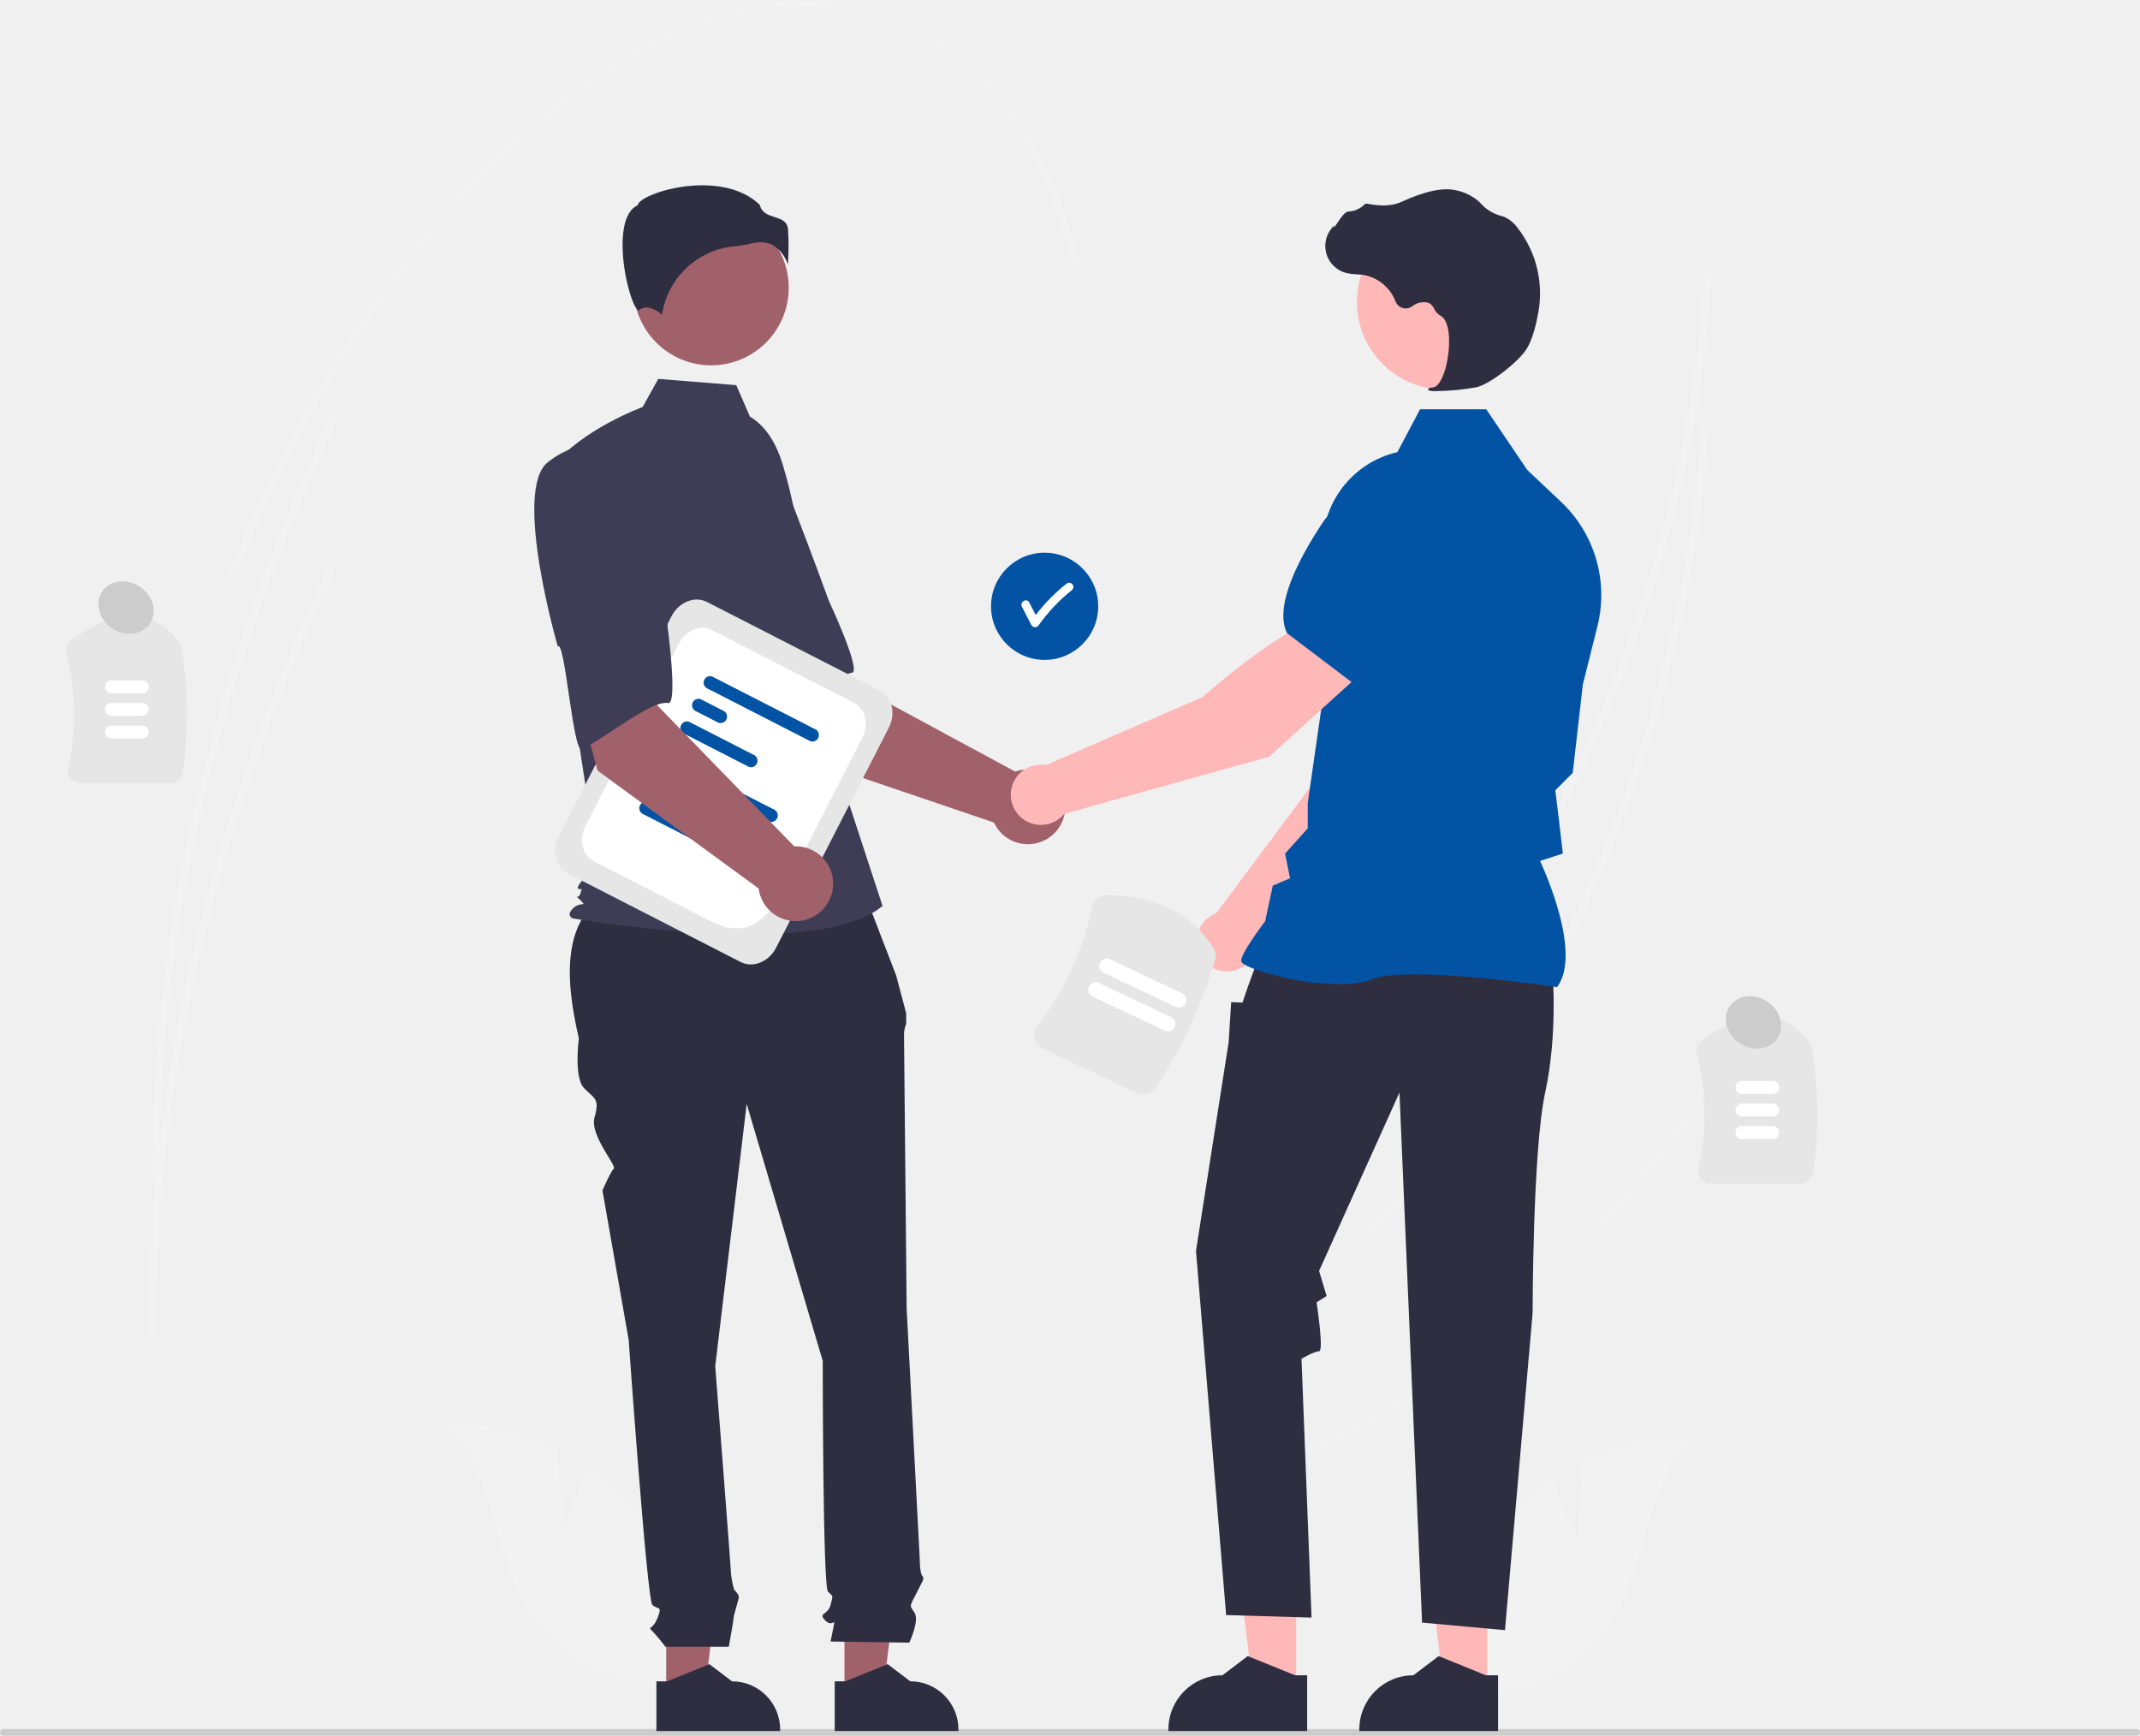
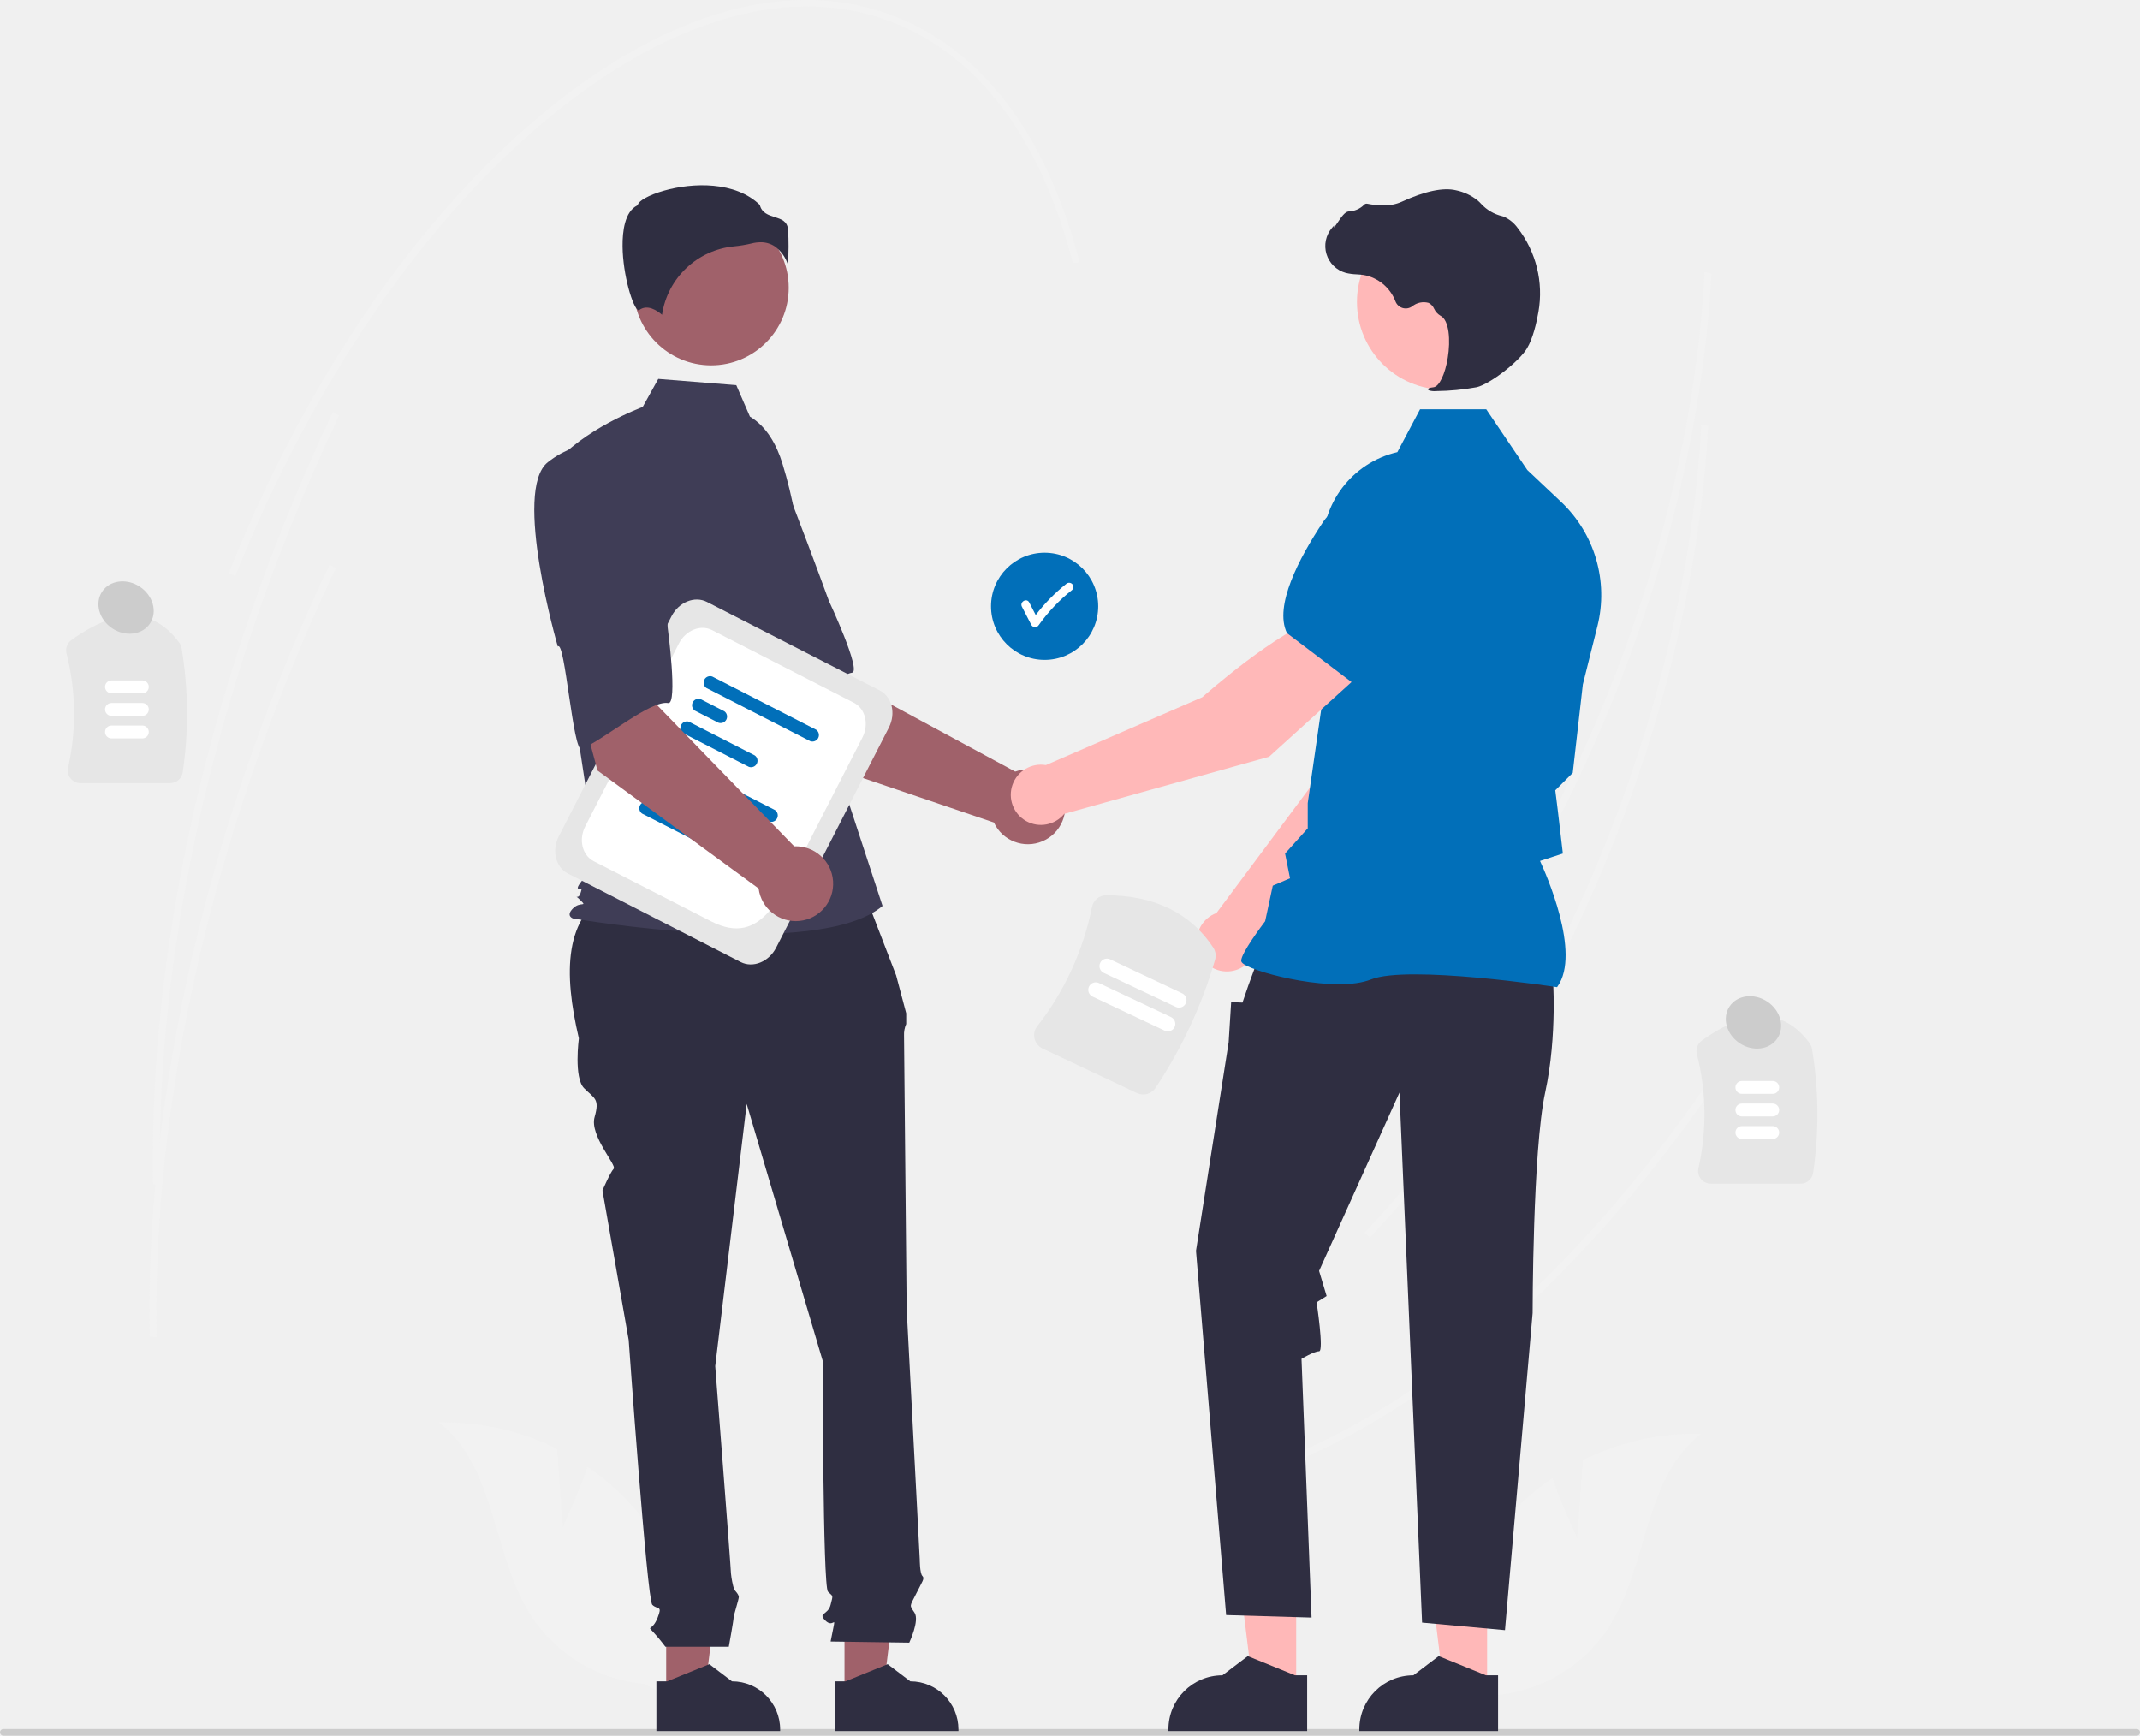
<svg xmlns="http://www.w3.org/2000/svg" width="758.67" height="615.326" viewBox="0 0 758.67 615.326" role="img" artist="Katerina Limpitsouni" source="https://undraw.co/">
  <path d="M826.33,254.42c-3.941,43.423-15.169,89.211-32.778,133.39-21.775,54.633-51.526,102.754-86.037,139.159l-1.915-1.67c34.344-36.231,63.959-84.139,85.643-138.546,19.597-49.167,31.254-100.332,33.724-147.942l2.447.41Q827.027,246.764,826.33,254.42Z" transform="translate(-220.665 -142.3368)" fill="#f2f2f2" />
  <path d="M842.027,506.615c-48.472,77.116-107.28,132.216-165.59,155.148l-1.18-2.163C733.164,636.826,791.627,582.009,839.878,505.245Z" transform="translate(-220.665 -142.3368)" fill="#f2f2f2" />
  <path d="M825.154,308.484c-3.941,43.423-15.169,89.211-32.778,133.39C770.601,496.506,740.85,544.627,706.34,581.033l-1.915-1.67c34.344-36.231,63.959-84.139,85.643-138.546,19.597-49.167,31.254-100.332,33.724-147.942l2.447.41Q825.85,300.827,825.154,308.484Z" transform="translate(-220.665 -142.3368)" fill="#f2f2f2" />
  <path d="M280.991,419.965H249.187a4.501,4.501,0,0,1-3.535-1.703,4.408,4.408,0,0,1-.863-3.746,86.49,86.49,0,0,0-.555-40.536,4.509,4.509,0,0,1,1.75-4.738c16.354-11.762,29.232-11.42,38.279,1.016a4.519,4.519,0,0,1,.791,1.91,141.54,141.54,0,0,1,.396,43.925A4.491,4.491,0,0,1,280.991,419.965Z" transform="translate(-220.665 -142.3368)" fill="#e6e6e6" />
  <path d="M271.131,388.116H260.19a2.281,2.281,0,0,1,0-4.562h10.941a2.281,2.281,0,0,1,0,4.562Z" transform="translate(-220.665 -142.3368)" fill="#fff" />
  <path d="M271.131,396.116H260.19a2.281,2.281,0,0,1,0-4.562h10.941a2.281,2.281,0,0,1,0,4.562Z" transform="translate(-220.665 -142.3368)" fill="#fff" />
  <path d="M271.131,404.116H260.19a2.281,2.281,0,0,1,0-4.562h10.941a2.281,2.281,0,0,1,0,4.562Z" transform="translate(-220.665 -142.3368)" fill="#fff" />
  <path d="M858.991,561.965H827.187a4.501,4.501,0,0,1-3.535-1.703,4.408,4.408,0,0,1-.863-3.746,86.49,86.49,0,0,0-.555-40.536,4.509,4.509,0,0,1,1.75-4.738c16.354-11.762,29.232-11.42,38.279,1.016a4.519,4.519,0,0,1,.791,1.91,141.54,141.54,0,0,1,.396,43.925A4.491,4.491,0,0,1,858.991,561.965Z" transform="translate(-220.665 -142.3368)" fill="#e6e6e6" />
  <path d="M849.131,530.116H838.19a2.281,2.281,0,0,1,0-4.562h10.941a2.281,2.281,0,0,1,0,4.562Z" transform="translate(-220.665 -142.3368)" fill="#fff" />
  <path d="M849.131,538.116H838.19a2.281,2.281,0,0,1,0-4.562h10.941a2.281,2.281,0,0,1,0,4.562Z" transform="translate(-220.665 -142.3368)" fill="#fff" />
  <path d="M849.131,546.116H838.19a2.281,2.281,0,0,1,0-4.562h10.941a2.281,2.281,0,0,1,0,4.562Z" transform="translate(-220.665 -142.3368)" fill="#fff" />
  <path d="M979.335,756.473a1.186,1.186,0,0,1-1.19,1.19H221.855a1.19,1.19,0,0,1,0-2.38h756.29A1.187,1.187,0,0,1,979.335,756.473Z" transform="translate(-220.665 -142.3368)" fill="#ccc" />
  <path d="M420.168,683.613,418.185,656.024a89.244,89.244,0,0,0-41.899-9.396c20.432,15.793,18.795,47.358,32.945,68.96a53.681,53.681,0,0,0,40.028,23.722L466.263,749.092a89.952,89.952,0,0,0-20.944-72.346A86.888,86.888,0,0,0,428.951,662.351C425.234,673.022,420.168,683.613,420.168,683.613Z" transform="translate(-220.665 -142.3368)" fill="#f2f2f2" />
  <path d="M779.832,687.613l1.984-27.589a89.244,89.244,0,0,1,41.899-9.396c-20.432,15.793-18.795,47.358-32.945,68.96a53.681,53.681,0,0,1-40.028,23.722L733.737,753.092a89.952,89.952,0,0,1,20.944-72.346A86.888,86.888,0,0,1,771.049,666.351C774.766,677.022,779.832,687.613,779.832,687.613Z" transform="translate(-220.665 -142.3368)" fill="#f2f2f2" />
-   <circle cx="370.335" cy="214.942" r="19" fill="#0353A4" />
+   <circle cx="370.335" cy="214.942" r="19" fill="#016FB9" />
  <path d="M600.753,349.361a1.537,1.537,0,0,0-2.121,0,62.934,62.934,0,0,0-10.782,11.013q-1.152-2.23-2.305-4.459c-.887-1.716-3.476-.2-2.59,1.514q1.685,3.261,3.371,6.522a1.518,1.518,0,0,0,2.59,0,60.748,60.748,0,0,1,11.837-12.469A1.509,1.509,0,0,0,600.753,349.361Z" transform="translate(-220.665 -142.3368)" fill="#fff" />
  <path d="M505.985,411.156,477.333,366.161l33.178-17.768,8.708,34.33,61.355,33.155a13.266,13.266,0,1,1-7.55,18.048Z" transform="translate(-220.665 -142.3368)" fill="#a0616a" />
  <path d="M456.4,312.193c-9.002,13.218,22.99,61.263,22.99,61.263,1.559-3.359,16.457,34.366,18.952,32.138,7.092-6.334,18.194-23.976,24.365-24.763,3.529-.45-8.185-25.478-8.185-25.478s-5.354-14.779-12.618-33.659a33.903,33.903,0,0,0-24.626-21.535S465.403,298.975,456.4,312.193Z" transform="translate(-220.665 -142.3368)" fill="#3f3d56" />
  <polygon points="236.175 600.491 249.782 600.49 256.255 548.005 236.172 548.006 236.175 600.491" fill="#a0616a" />
  <path d="M453.368,738.385l3.83-0,14.953-6.081,8.014,6.08h.001a17.078,17.078,0,0,1,17.077,17.077v.555l-43.875.002Z" transform="translate(-220.665 -142.3368)" fill="#2f2e41" />
  <polygon points="299.391 600.491 312.998 600.49 319.472 548.005 299.389 548.006 299.391 600.491" fill="#a0616a" />
  <path d="M516.585,738.385l3.83-0,14.953-6.081,8.014,6.08h.001a17.078,17.078,0,0,1,17.077,17.077v.555l-43.875.002Z" transform="translate(-220.665 -142.3368)" fill="#2f2e41" />
  <path d="M525.946,455.889l-88.507,2.213c-16.809,9.13-17.065,28.891-11.557,52.352,0,0-1.859,13.945,1.859,17.663s5.578,3.719,3.719,10.226,7.964,17.136,6.771,18.33-3.982,7.701-3.982,7.701l9.297,52.99s6.508,92.036,8.367,93.895,3.719,0,1.859,4.648-3.719,2.789-1.859,4.648a68.471,68.471,0,0,1,4.648,5.578h22.476s1.695-9.297,1.695-10.226,1.859-6.508,1.859-7.437-1.643-2.573-1.643-2.573a30.585,30.585,0,0,1-1.146-5.794c0-1.859-5.578-73.443-5.578-73.443L485.38,533.695l26.96,91.106s0,79.95,1.859,81.81,1.859.93.93,4.648-4.648,2.789-1.859,5.578,3.719-1.859,2.789,2.789l-.93,4.648,27.89.399s3.719-7.836,1.859-10.625-1.748-2.028.521-6.592,3.198-5.494,2.268-6.423-.93-5.874-.93-5.874l-4.648-88.951s-.93-93.895-.93-96.684a9.273,9.273,0,0,1,.772-4.182V501.556l-3.561-13.414Z" transform="translate(-220.665 -142.3368)" fill="#2f2e41" />
  <circle cx="252.113" cy="102.015" r="27.5" fill="#a0616a" />
  <path d="M486.528,290.027c5.924,3.522,9.468,9.993,11.503,16.579a157.109,157.109,0,0,1,6.751,37.537l2.149,38.141,26.613,81.214c-23.064,19.516-109.759,4.435-109.759,4.435s-2.661-.887,0-3.548,5.252-.304,2.591-2.965-.827.304.06-2.358,0-.887-.887-1.774,6.867-8.871,6.867-8.871L425.319,401.8l-8.871-94.031c10.645-13.306,32.054-21.15,32.054-21.15l5.532-9.957,27.659,2.213Z" transform="translate(-220.665 -142.3368)" fill="#3f3d56" />
  <path d="M495.448,229.742a12.744,12.744,0,0,1,4.527,6.36A89.513,89.513,0,0,0,500.034,223.623c-.324-2.92-2.38-3.577-4.761-4.338-2.15-.688-4.581-1.464-5.236-4.299-8.644-8.409-23.692-7.985-33.991-5.052-5.667,1.614-8.927,3.688-9.219,4.903l-.06.25-.23.115c-4.368,2.184-5.218,9.081-5.162,14.482.106,10.176,3.62,21.733,5.599,22.672.105.05.131.03.177-.008h0c2.98-2.382,6.616.181,8.214,1.574A28.601,28.601,0,0,1,480.974,229.662a44.879,44.879,0,0,0,6.172-1.035,12.995,12.995,0,0,1,3.153-.414A8.974,8.974,0,0,1,495.448,229.742Z" transform="translate(-220.665 -142.3368)" fill="#2f2e41" />
  <path d="M666.162,477.801l52.899-53.718,13.937-42.963-22.428-9.072c-11.11,11.207-22.547,45.515-22.547,45.515l-36.106,48.458c-.288.107-.576.22-.859.354A10.687,10.687,0,1,0,666.162,477.801Z" transform="translate(-220.665 -142.3368)" fill="#ffb8b8" />
-   <path d="M704.453,376.963l28.363,8.205.106-.02c10.426-2.024,18.673-19.35,23.755-33.529a19.596,19.596,0,0,0-10.615-24.558h0a19.639,19.639,0,0,0-20.495,3.125L711.425,342.363Z" transform="translate(-220.665 -142.3368)" fill="#0353A4" />
+   <path d="M704.453,376.963l28.363,8.205.106-.02c10.426-2.024,18.673-19.35,23.755-33.529a19.596,19.596,0,0,0-10.615-24.558h0a19.639,19.639,0,0,0-20.495,3.125L711.425,342.363Z" transform="translate(-220.665 -142.3368)" fill="#016FB9" />
  <polygon points="459.521 598.895 444.267 598.894 437.011 540.059 459.523 540.06 459.521 598.895" fill="#ffb8b8" />
  <path d="M684.077,736.251l-4.293-0-16.762-6.817-8.984,6.816h-.001a19.145,19.145,0,0,0-19.144,19.144v.622l49.184.002Z" transform="translate(-220.665 -142.3368)" fill="#2f2e41" />
  <polygon points="527.204 598.895 511.95 598.894 504.694 540.059 527.207 540.06 527.204 598.895" fill="#ffb8b8" />
  <path d="M751.76,736.251l-4.293-0-16.762-6.817-8.984,6.816H721.719a19.145,19.145,0,0,0-19.144,19.144v.622l49.184.002Z" transform="translate(-220.665 -142.3368)" fill="#2f2e41" />
  <path d="M771.128,487.806s1.781,21.374-2.672,41.857-4.453,78.17-4.453,78.17l-9.796,112.411-29.389-2.672-8.015-187.91-28.498,63.23,2.672,8.906-3.559,2.226s2.668,17.366.887,17.366-6.234,2.672-6.234,2.672l3.562,91.728-30.279-.891L644.667,585.769,656.245,511.852l.891-14.249,4.008.165,2.041-5.953,3.748-10.242Z" transform="translate(-220.665 -142.3368)" fill="#2f2e41" />
-   <path d="M772.667,492.296l.159-.223c8.477-11.868-4.272-40.386-6.195-44.52l8.099-2.628L772.906,429.422l-.864-6.911,6.19-6.19.017-.154,3.562-31.17,5.179-20.703a45.452,45.452,0,0,0-12.901-44.048l-11.972-11.288-14.55-21.529h-23.463l-8.045,15.196a34.199,34.199,0,0,0-26.46,34.916l1.823,39.855-7.138,49.623-.004,8.98-8.033,8.927,1.754,8.77-6.114,2.62-2.7,12.597c-1.117,1.474-8.491,11.306-8.491,13.994,0,.404.298.794.937,1.226,5.025,3.403,32.8,10.34,45.092,5.421,13.094-5.236,65.145,2.619,65.67,2.699Z" transform="translate(-220.665 -142.3368)" fill="#0353A4" />
+   <path d="M772.667,492.296l.159-.223c8.477-11.868-4.272-40.386-6.195-44.52l8.099-2.628L772.906,429.422l-.864-6.911,6.19-6.19.017-.154,3.562-31.17,5.179-20.703a45.452,45.452,0,0,0-12.901-44.048l-11.972-11.288-14.55-21.529h-23.463l-8.045,15.196a34.199,34.199,0,0,0-26.46,34.916l1.823,39.855-7.138,49.623-.004,8.98-8.033,8.927,1.754,8.77-6.114,2.62-2.7,12.597c-1.117,1.474-8.491,11.306-8.491,13.994,0,.404.298.794.937,1.226,5.025,3.403,32.8,10.34,45.092,5.421,13.094-5.236,65.145,2.619,65.67,2.699Z" transform="translate(-220.665 -142.3368)" fill="#016FB9" />
  <circle cx="512.141" cy="107.068" r="31.074" fill="#ffb8b8" />
  <path d="M729.829,280.982a84.513,84.513,0,0,0,14.346-1.375c4.687-1.08,15.027-9.076,17.846-13.799h0c2.094-3.51,3.35-8.938,4.036-12.874a37.779,37.779,0,0,0-7.379-29.811,11.936,11.936,0,0,0-4.926-3.989c-.174-.063-.354-.118-.534-.165a14.727,14.727,0,0,1-7.44-4.342,12.145,12.145,0,0,0-1.25-1.221,18.14,18.14,0,0,0-7.664-3.604c-4.529-1.088-11.006.275-19.253,4.054-4.143,1.899-8.742,1.369-12.286.695a1.154,1.154,0,0,0-1.076.4,8.144,8.144,0,0,1-5.476,2.349c-1.258.088-2.535,1.866-4.074,4.182-.349.526-.757,1.139-1.052,1.514l-.059-.703-.692.804a9.883,9.883,0,0,0,4.876,15.981,19.273,19.273,0,0,0,3.891.517c.795.051,1.617.103,2.407.22a14.9,14.9,0,0,1,11.318,9.38,3.897,3.897,0,0,0,5.928,1.739,6.438,6.438,0,0,1,5.837-1.219,4.274,4.274,0,0,1,1.944,2.093,5.57,5.57,0,0,0,2.176,2.41c3.235,1.564,3.644,8.85,2.654,14.959-.954,5.888-3.03,10.184-5.047,10.445-1.553.201-1.729.317-1.834.595l-.094.249.181.226A6.364,6.364,0,0,0,729.829,280.982Z" transform="translate(-220.665 -142.3368)" fill="#2f2e41" />
  <path d="M704.048,380.286,689.111,361.254c-15.215,4.19-42.211,28.253-42.211,28.253l-55.442,24.059a10.681,10.681,0,1,0,6.489,17.307l72.627-20.262Z" transform="translate(-220.665 -142.3368)" fill="#ffb8b8" />
-   <path d="M700.468,384.637l23.568-26.273,1.309-18.616a19.641,19.641,0,0,0-9.747-18.298h0a19.595,19.595,0,0,0-26.032,6.171c-8.328,12.551-17.286,29.52-12.677,39.087l.047.097Z" transform="translate(-220.665 -142.3368)" fill="#0353A4" />
+   <path d="M700.468,384.637l23.568-26.273,1.309-18.616a19.641,19.641,0,0,0-9.747-18.298h0a19.595,19.595,0,0,0-26.032,6.171c-8.328,12.551-17.286,29.52-12.677,39.087l.047.097Z" transform="translate(-220.665 -142.3368)" fill="#016FB9" />
  <path d="M483.244,483.387,421.99,452.015c-4.357-2.231-5.8-8.15-3.217-13.194L458.712,360.838c2.583-5.044,8.229-7.332,12.586-5.1l61.254,31.371c4.357,2.231,5.8,8.15,3.217,13.194l-39.939,77.984C493.248,483.33,487.601,485.618,483.244,483.387Z" transform="translate(-220.665 -142.3368)" fill="#e6e6e6" />
  <path d="M472.778,468.965l-41.617-21.314c-4.081-2.09-5.433-7.633-3.013-12.357l33.181-64.788c2.419-4.724,7.707-6.866,11.788-4.776l50.265,25.743c4.081,2.09,5.432,7.633,3.013,12.356l-18.026,35.196C497.593,460.066,490.955,478.274,472.778,468.965Z" transform="translate(-220.665 -142.3368)" fill="#fff" />
-   <path d="M493.355,433.585l-36.861-18.878a2.305,2.305,0,0,1,2.08-4.06l36.861,18.878a2.305,2.305,0,0,1-2.08,4.06Z" transform="translate(-220.665 -142.3368)" fill="#0353A4" />
-   <path d="M460.797,427.037l-8.412-4.308a2.306,2.306,0,0,1,2.08-4.061l8.412,4.308a2.306,2.306,0,0,1-2.08,4.061Z" transform="translate(-220.665 -142.3368)" fill="#0353A4" />
-   <path d="M471.587,442.69,448.276,430.751a2.306,2.306,0,0,1,2.08-4.061l23.311,11.939a2.306,2.306,0,0,1-2.08,4.061Z" transform="translate(-220.665 -142.3368)" fill="#0353A4" />
-   <path d="M507.942,405.103l-36.861-18.878a2.305,2.305,0,0,1,2.08-4.06l36.861,18.878a2.305,2.305,0,0,1-2.08,4.06Z" transform="translate(-220.665 -142.3368)" fill="#0353A4" />
-   <path d="M475.384,398.555l-8.412-4.308a2.306,2.306,0,0,1,2.08-4.061l8.412,4.308a2.306,2.306,0,0,1-2.08,4.061Z" transform="translate(-220.665 -142.3368)" fill="#0353A4" />
-   <path d="M486.174,414.208,462.863,402.269a2.306,2.306,0,0,1,2.08-4.061l23.311,11.939a2.306,2.306,0,0,1-2.08,4.061Z" transform="translate(-220.665 -142.3368)" fill="#0353A4" />
+   <path d="M493.355,433.585l-36.861-18.878a2.305,2.305,0,0,1,2.08-4.06l36.861,18.878a2.305,2.305,0,0,1-2.08,4.06Z" transform="translate(-220.665 -142.3368)" fill="#016FB9" />
+   <path d="M460.797,427.037l-8.412-4.308a2.306,2.306,0,0,1,2.08-4.061l8.412,4.308a2.306,2.306,0,0,1-2.08,4.061Z" transform="translate(-220.665 -142.3368)" fill="#016FB9" />
+   <path d="M471.587,442.69,448.276,430.751a2.306,2.306,0,0,1,2.08-4.061l23.311,11.939a2.306,2.306,0,0,1-2.08,4.061Z" transform="translate(-220.665 -142.3368)" fill="#016FB9" />
+   <path d="M507.942,405.103l-36.861-18.878a2.305,2.305,0,0,1,2.08-4.06l36.861,18.878a2.305,2.305,0,0,1-2.08,4.06Z" transform="translate(-220.665 -142.3368)" fill="#016FB9" />
+   <path d="M475.384,398.555l-8.412-4.308a2.306,2.306,0,0,1,2.08-4.061l8.412,4.308a2.306,2.306,0,0,1-2.08,4.061Z" transform="translate(-220.665 -142.3368)" fill="#016FB9" />
+   <path d="M486.174,414.208,462.863,402.269a2.306,2.306,0,0,1,2.08-4.061l23.311,11.939a2.306,2.306,0,0,1-2.08,4.061Z" transform="translate(-220.665 -142.3368)" fill="#016FB9" />
  <path d="M432.485,415.494l-13.838-51.517,36.979-7L453.638,392.338l48.588,50.03a13.266,13.266,0,1,1-12.615,14.953Z" transform="translate(-220.665 -142.3368)" fill="#a0616a" />
  <path d="M414.863,306.216c-12.552,9.909,3.559,65.338,3.559,65.338,2.494-2.737,5.393,37.72,8.442,36.342,8.665-3.915,24.547-17.416,30.67-16.316,3.502.629-.167-26.76-.167-26.76s-.675-15.705-1.943-35.894a33.903,33.903,0,0,0-17.034-27.93S427.415,296.306,414.863,306.216Z" transform="translate(-220.665 -142.3368)" fill="#3f3d56" />
  <path d="M623.719,529.841l-33.426-15.784a5.231,5.231,0,0,1-2.87-3.544,5.124,5.124,0,0,1,.952-4.365,100.58,100.58,0,0,0,19.413-42.254,5.197,5.197,0,0,1,5.092-4.19c17.048.058,29.789,6.283,37.868,18.499a5.261,5.261,0,0,1,.688,4.376,164.527,164.527,0,0,1-21.108,45.407A5.22,5.22,0,0,1,623.719,529.841Z" transform="translate(-220.665 -142.3368)" fill="#e6e6e6" />
  <path d="M633.552,507.703,607.994,495.634a2.651,2.651,0,1,1,2.264-4.795l25.558,12.069a2.651,2.651,0,1,1-2.264,4.795Z" transform="translate(-220.665 -142.3368)" fill="#fff" />
  <path d="M637.522,499.295,611.964,487.226a2.651,2.651,0,0,1,2.264-4.795l25.558,12.069a2.651,2.651,0,0,1-2.264,4.795Z" transform="translate(-220.665 -142.3368)" fill="#fff" />
  <path d="M603.371,235.352l-2.379.261c-10.607-41.684-31.168-70.563-59.462-83.514-35.968-16.463-80.443-5.408-125.234,31.13-45.018,36.724-84.872,94.733-112.217,163.343l-2.308-1.056c27.466-68.909,67.523-127.198,112.794-164.127,45.498-37.115,90.881-48.252,127.79-31.357C571.459,163.353,592.558,192.857,603.371,235.352Z" transform="translate(-220.665 -142.3368)" fill="#f2f2f2" />
  <path d="M340.897,289.64c-6.222,13.107-12.139,26.685-17.589,40.358-31.361,78.682-47.253,159.038-45.954,232.383l-2.451-.262c-1.3-73.619,14.638-154.251,46.097-233.178,5.465-13.711,11.4-27.328,17.64-40.472Z" transform="translate(-220.665 -142.3368)" fill="#f2f2f2" />
  <path d="M339.721,343.704c-6.222,13.107-12.139,26.685-17.589,40.358-31.361,78.682-47.253,159.038-45.954,232.383l-2.451-.262c-1.3-73.619,14.638-154.251,46.097-233.178,5.465-13.711,11.4-27.328,17.64-40.472Z" transform="translate(-220.665 -142.3368)" fill="#f2f2f2" />
  <ellipse cx="265.356" cy="357.719" rx="8.857" ry="10.195" transform="translate(-400.121 238.1651) rotate(-56.36398)" fill="#ccc" />
  <ellipse cx="842.298" cy="504.788" rx="8.857" ry="10.195" transform="translate(-265.2016 784.1168) rotate(-56.36398)" fill="#ccc" />
</svg>
